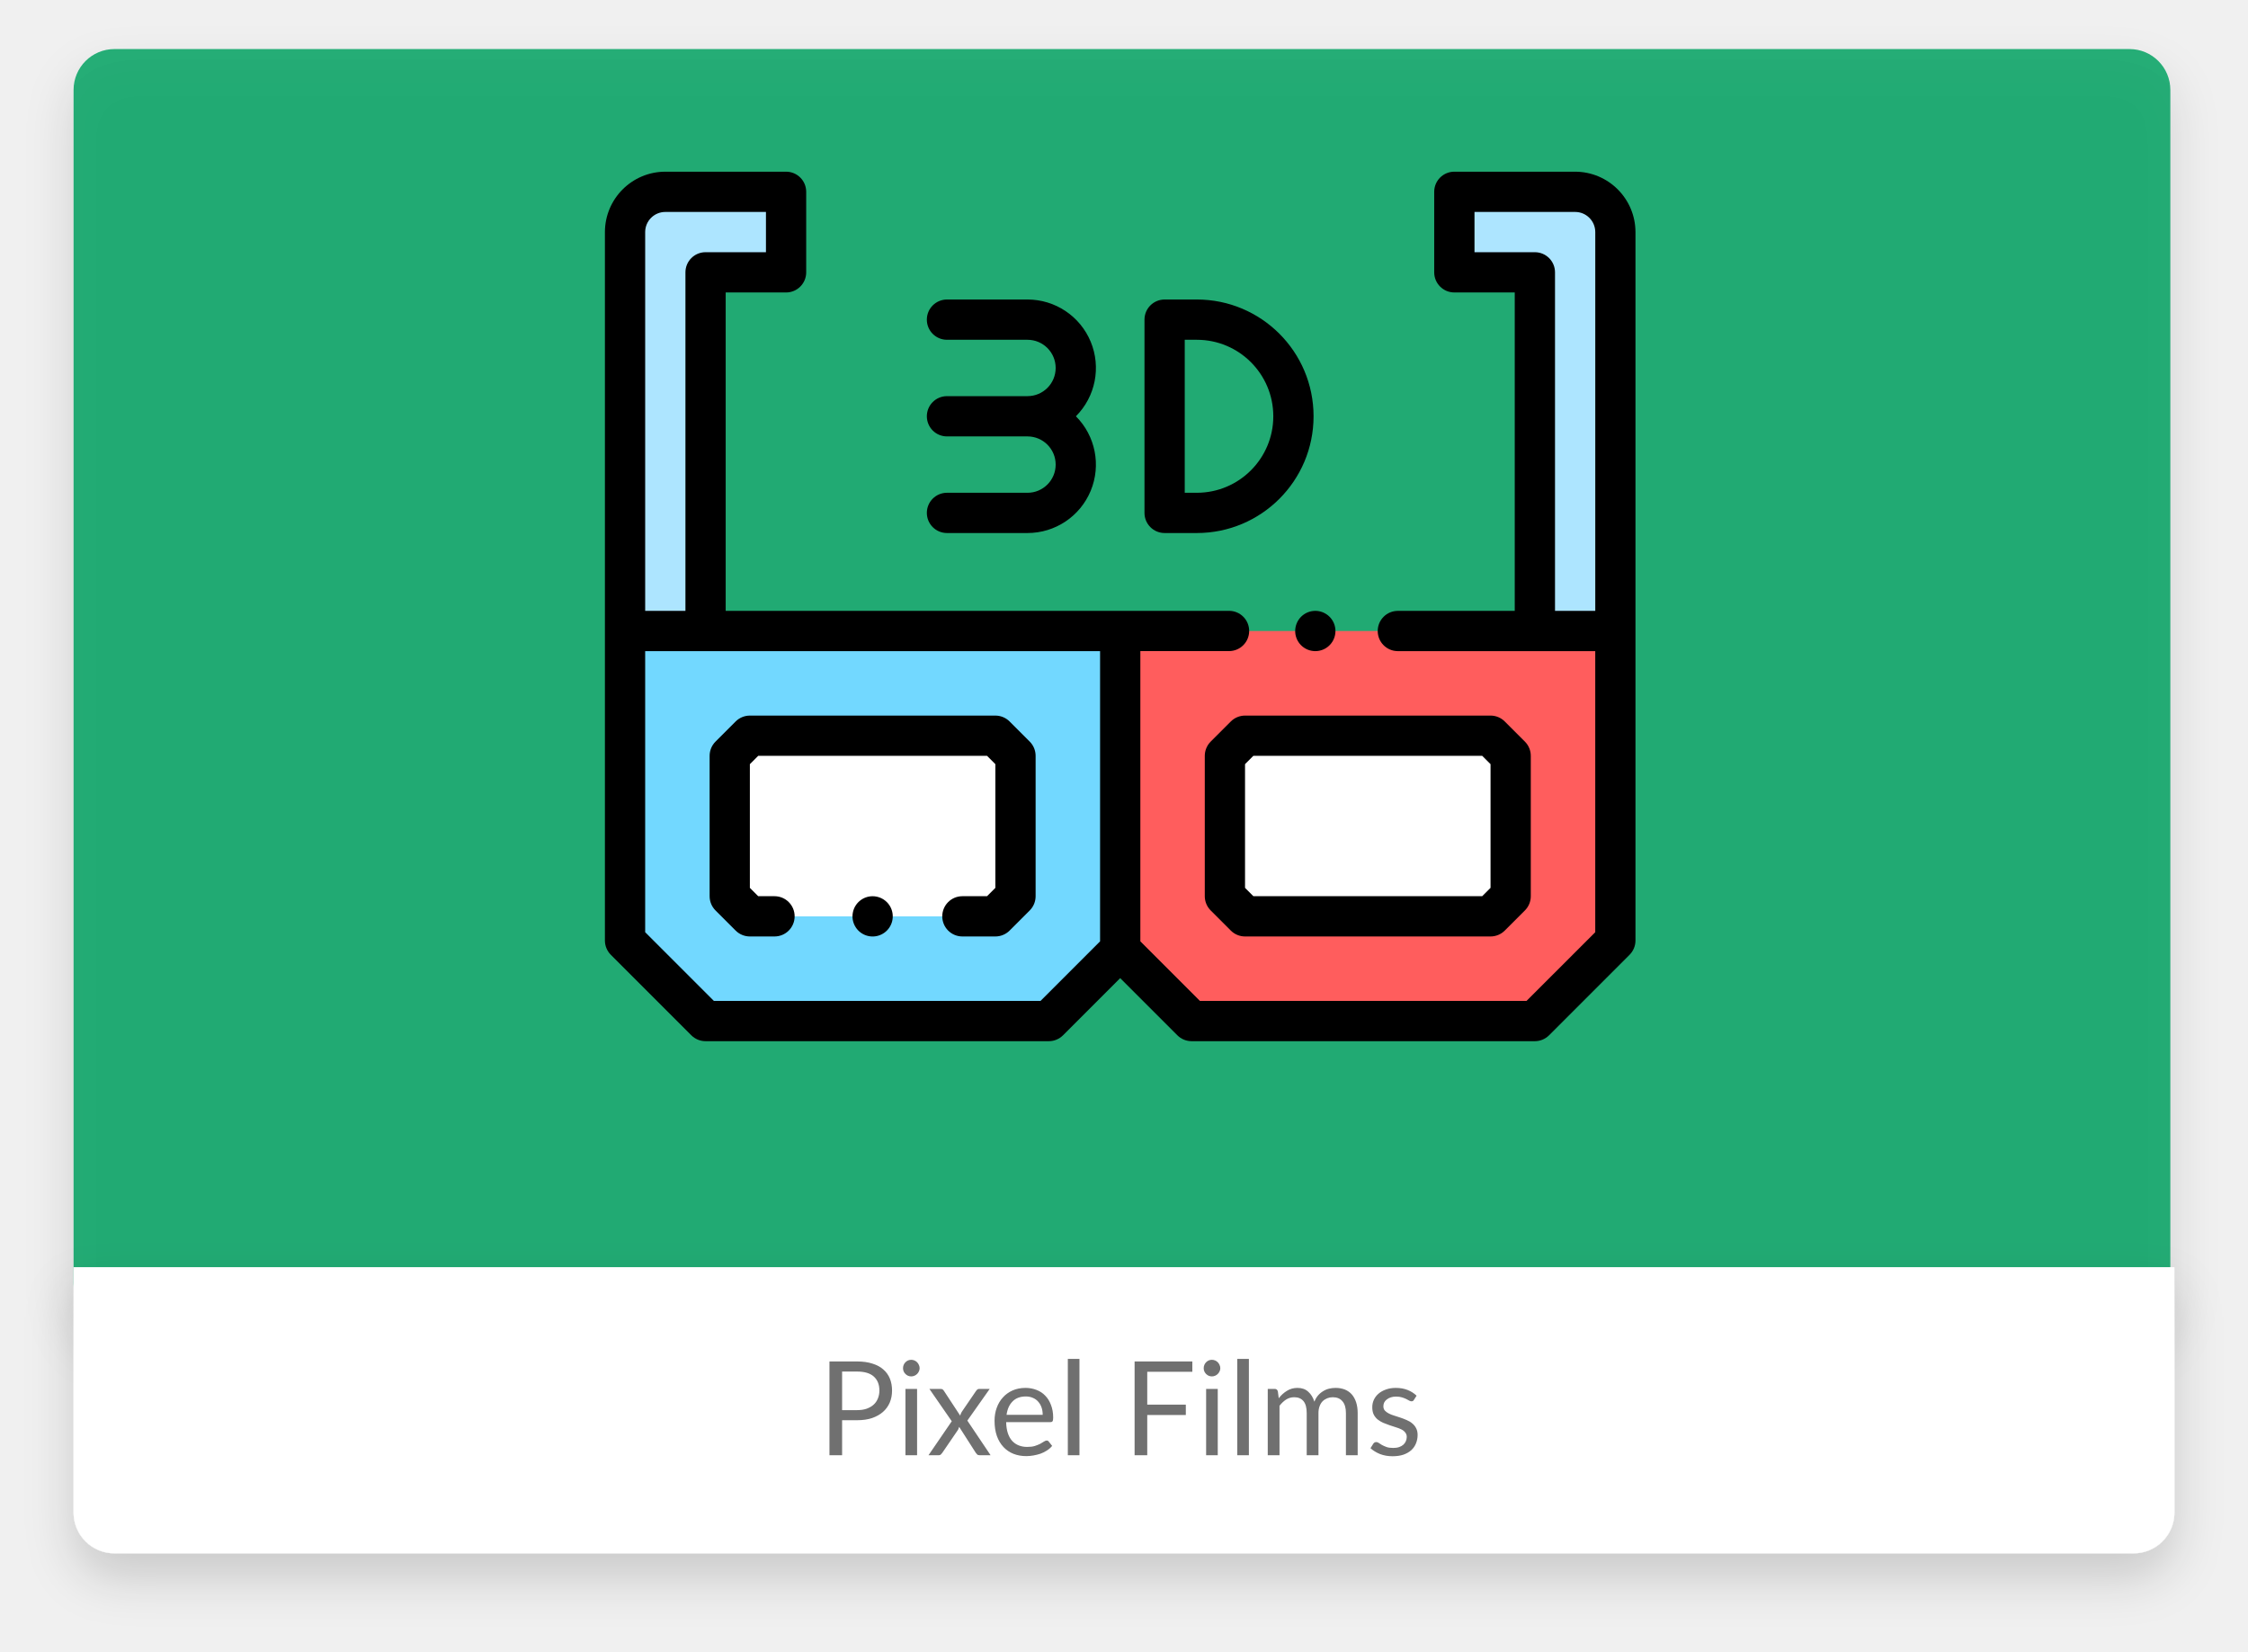
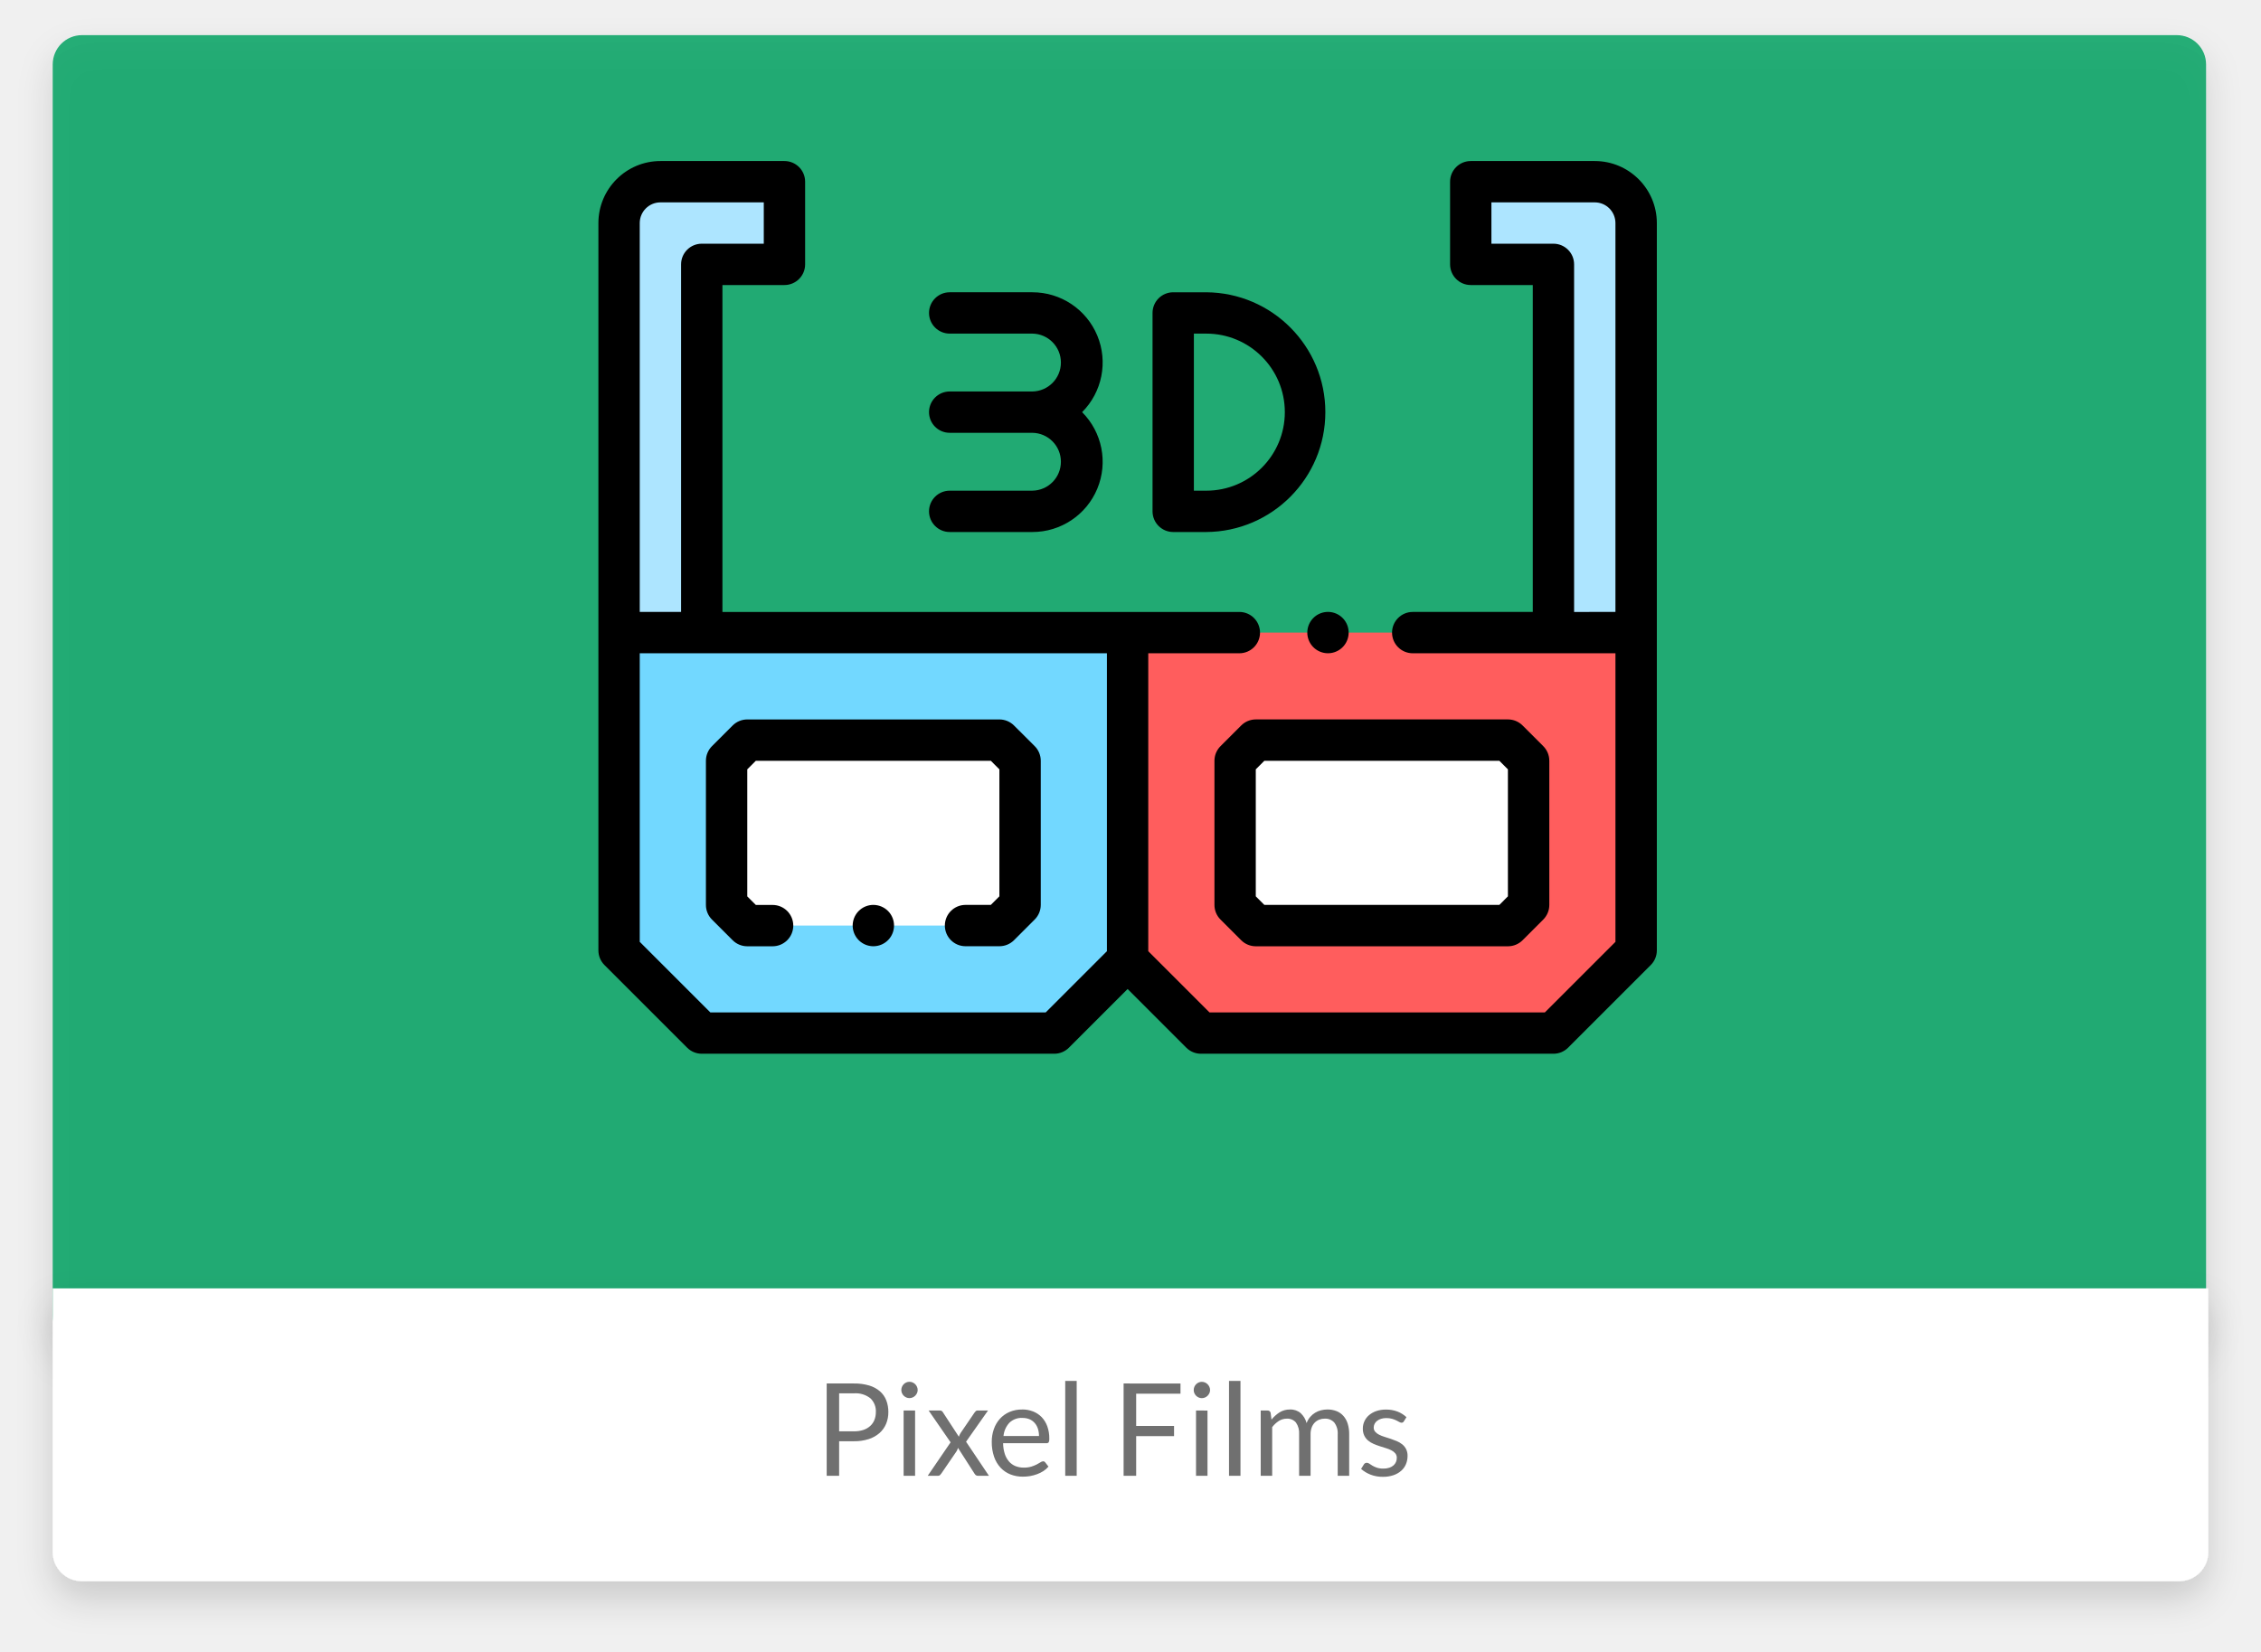
- <svg xmlns="http://www.w3.org/2000/svg" width="275" height="202" viewBox="0 0 275 202">
+ <svg xmlns="http://www.w3.org/2000/svg" width="386" height="282" viewBox="0 0 386 282">
  <defs>
-     <filter id="Rectangle_25" x="0" y="0" width="274.5" height="174" filterUnits="userSpaceOnUse">
+     <filter id="Rectangle_25" x="0" y="0" width="385.623" height="241.584" filterUnits="userSpaceOnUse">
      <feOffset dy="3" input="SourceAlpha" />
      <feGaussianBlur stdDeviation="3" result="blur" />
      <feFlood flood-opacity="0.161" />
      <feComposite operator="in" in2="blur" />
      <feComposite in="SourceGraphic" />
    </filter>
-     <filter id="Rectangle_28" x="0" y="149" width="275" height="53" filterUnits="userSpaceOnUse">
+     <filter id="Rectangle_28" x="0" y="214" width="386" height="68" filterUnits="userSpaceOnUse">
      <feOffset dy="3" input="SourceAlpha" />
      <feGaussianBlur stdDeviation="3" result="blur-2" />
      <feFlood flood-opacity="0.161" />
      <feComposite operator="in" in2="blur-2" />
      <feComposite in="SourceGraphic" />
    </filter>
  </defs>
  <g id="Group_83" data-name="Group 83" transform="translate(-60 -261)">
-     <g id="Group_78" data-name="Group 78">
-       <g transform="matrix(1, 0, 0, 1, 60, 261)" filter="url(#Rectangle_25)">
-         <rect id="Rectangle_25-2" data-name="Rectangle 25" width="256.5" height="156" rx="5" transform="translate(9 6)" fill="#02a060" opacity="0.84" />
+     <g id="Group_78" data-name="Group 78" transform="translate(69 267)">
+       <g transform="matrix(1, 0, 0, 1, -9, -6)" filter="url(#Rectangle_25)">
+         <rect id="Rectangle_25-2" data-name="Rectangle 25" width="367.623" height="223.584" rx="5" transform="translate(9 6)" fill="#02a060" opacity="0.84" />
      </g>
-       <g id="movieLogo" transform="translate(134 282)">
-         <path id="Path_70" data-name="Path 70" d="M441.7,63.721v-48.8A4.924,4.924,0,0,0,436.774,10H422v9.849h9.849V63.721Zm0,0" transform="translate(-318.09 -7.538)" fill="#ade5ff" />
-         <path id="Path_71" data-name="Path 71" d="M70.573,228.172H10v37.862l9.849,9.849H61.84l8.734-8.734Zm0,0" transform="translate(-7.538 -171.989)" fill="#72d8ff" />
-         <path id="Path_72" data-name="Path 72" d="M264.734,275.883h41.99l9.849-9.849V228.172H256V267.15Zm0,0" transform="translate(-192.964 -171.989)" fill="#ff5d5d" />
-         <path id="Path_73" data-name="Path 73" d="M10,63.721v-48.8A4.924,4.924,0,0,1,14.925,10H29.7v9.849H19.849V63.721Zm0,0" transform="translate(-7.538 -7.538)" fill="#ade5ff" />
-         <path id="Path_74" data-name="Path 74" d="M62.02,299.824v-17.17l2.462-2.462H94.513l2.462,2.462v17.17l-2.462,2.462H64.482Zm0,0" transform="translate(-46.748 -211.199)" fill="#fff" />
-         <path id="Path_75" data-name="Path 75" d="M308.02,299.824v-17.17l2.462-2.462h30.031l2.462,2.462v17.17l-2.462,2.462H310.482Zm0,0" transform="translate(-232.175 -211.199)" fill="#fff" />
-         <path id="Path_76" data-name="Path 76" d="M118.684,0H103.91a2.462,2.462,0,0,0-2.462,2.462v9.849a2.462,2.462,0,0,0,2.462,2.462H111.3V53.721H97a2.462,2.462,0,0,0,0,4.925h24.148v34.38l-8.408,8.407H72.789L65.5,94.141v-35.5h10.85a2.462,2.462,0,0,0,0-4.925H14.774V14.774h7.387a2.462,2.462,0,0,0,2.462-2.462V2.462A2.462,2.462,0,0,0,22.161,0H7.387A7.4,7.4,0,0,0,0,7.387V94.045a2.462,2.462,0,0,0,.721,1.741l9.849,9.849a2.462,2.462,0,0,0,1.741.721H54.3a2.462,2.462,0,0,0,1.741-.721l6.993-6.993,6.993,6.993a2.462,2.462,0,0,0,1.741.721h41.99a2.462,2.462,0,0,0,1.741-.721l9.849-9.849a2.462,2.462,0,0,0,.721-1.741V7.387A7.4,7.4,0,0,0,118.684,0ZM7.387,4.925H19.7V9.849H12.312a2.462,2.462,0,0,0-2.462,2.462V53.721H4.925V7.387A2.465,2.465,0,0,1,7.387,4.925Zm45.9,96.508H13.332L4.925,93.026V58.646H60.573v35.5Zm62.939-47.711V12.312a2.462,2.462,0,0,0-2.462-2.462h-7.387V4.925h12.312a2.465,2.465,0,0,1,2.462,2.462V53.721Zm0,0" />
-         <path id="Path_77" data-name="Path 77" d="M125.462,359.922a2.463,2.463,0,1,0,1.741.721A2.476,2.476,0,0,0,125.462,359.922Zm0,0" transform="translate(-92.713 -271.297)" />
-         <path id="Path_78" data-name="Path 78" d="M88.717,270.909a2.466,2.466,0,0,0-1.742-.721H56.944a2.466,2.466,0,0,0-1.742.721l-2.462,2.462a2.461,2.461,0,0,0-.72,1.741v17.17a2.461,2.461,0,0,0,.72,1.741l2.462,2.462a2.466,2.466,0,0,0,1.742.721h3.014a2.462,2.462,0,1,0,0-4.925H57.964l-1.021-1.02v-15.13l1.021-1.021H85.955l1.02,1.021v15.13l-1.02,1.02H82.941a2.462,2.462,0,1,0,0,4.925h4.034a2.466,2.466,0,0,0,1.742-.721l2.462-2.462a2.461,2.461,0,0,0,.72-1.741v-17.17a2.461,2.461,0,0,0-.72-1.741Zm0,0" transform="translate(-39.211 -203.659)" />
-         <path id="Path_79" data-name="Path 79" d="M342.93,220.634a2.463,2.463,0,1,0,.721-1.741A2.48,2.48,0,0,0,342.93,220.634Zm0,0" transform="translate(-258.489 -164.451)" />
-         <path id="Path_80" data-name="Path 80" d="M301.2,270.909l-2.462,2.462a2.462,2.462,0,0,0-.721,1.741v17.17a2.462,2.462,0,0,0,.721,1.741l2.462,2.462a2.462,2.462,0,0,0,1.741.721h30.032a2.462,2.462,0,0,0,1.741-.721l2.462-2.462a2.462,2.462,0,0,0,.721-1.741v-17.17a2.462,2.462,0,0,0-.721-1.741l-2.462-2.462a2.462,2.462,0,0,0-1.741-.721H302.941A2.467,2.467,0,0,0,301.2,270.909Zm30.753,4.2,1.02,1.02v15.13l-1.02,1.021H303.961l-1.021-1.021v-15.13l1.021-1.02Zm0,0" transform="translate(-224.634 -203.659)" />
-         <path id="Path_81" data-name="Path 81" d="M172.249,87.138H162.4a2.462,2.462,0,0,0,0,4.925h9.849a8.368,8.368,0,0,0,5.924-14.281A8.368,8.368,0,0,0,172.249,63.5H162.4a2.462,2.462,0,0,0,0,4.925h9.849a3.447,3.447,0,0,1,0,6.895H162.4a2.462,2.462,0,0,0,0,4.925h9.849a3.447,3.447,0,0,1,0,6.895Zm0,0" transform="translate(-120.556 -47.864)" />
-         <path id="Path_82" data-name="Path 82" d="M270.525,92.063h3.94a14.281,14.281,0,1,0,0-28.563h-3.94a2.462,2.462,0,0,0-2.462,2.462V89.6A2.462,2.462,0,0,0,270.525,92.063Zm2.462-23.638h1.477a9.357,9.357,0,1,1,0,18.714h-1.477Zm0,0" transform="translate(-202.057 -47.864)" />
+       <g id="movieLogo" transform="translate(93.16 21.498)">
+         <path id="Path_70" data-name="Path 70" d="M450.233,86.994V17.058A7.058,7.058,0,0,0,443.174,10H422V24.116h14.116V86.994Zm0,0" transform="translate(-273.073 -6.471)" fill="#ade5ff" />
+         <path id="Path_71" data-name="Path 71" d="M96.815,228.172H10v54.265l14.116,14.116H84.3l12.517-12.517Zm0,0" transform="translate(-6.471 -147.648)" fill="#72d8ff" />
+         <path id="Path_72" data-name="Path 72" d="M268.517,296.553H328.7l14.116-14.116V228.172H256v55.864Zm0,0" transform="translate(-165.656 -147.648)" fill="#ff5d5d" />
+         <path id="Path_73" data-name="Path 73" d="M10,86.994V17.058A7.058,7.058,0,0,1,17.058,10H38.233V24.116H24.116V86.994Zm0,0" transform="translate(-6.471 -6.471)" fill="#ade5ff" />
+         <path id="Path_74" data-name="Path 74" d="M62.02,308.329V283.72c1.377-1.378,2.151-2.152,3.529-3.529H108.59c1.379,1.377,2.152,2.151,3.529,3.529v24.608l-3.529,3.529H65.549Zm0,0" transform="translate(-40.132 -181.31)" fill="#fff" />
+         <path id="Path_75" data-name="Path 75" d="M308.02,308.329V283.72c1.377-1.378,2.151-2.152,3.529-3.529H354.59c1.379,1.377,2.152,2.151,3.529,3.529v24.608l-3.529,3.529H311.549Zm0,0" transform="translate(-199.317 -181.31)" fill="#fff" />
+         <path id="Path_76" data-name="Path 76" d="M170.1,0H148.927A3.529,3.529,0,0,0,145.4,3.529V17.645a3.529,3.529,0,0,0,3.529,3.529h10.587v55.82H139.021a3.529,3.529,0,0,0,0,7.058h34.61v49.275l-12.05,12.048H104.323L93.873,134.925V84.053h15.55a3.529,3.529,0,0,0,0-7.058H21.174V21.174H31.762a3.529,3.529,0,0,0,3.529-3.529V3.529A3.529,3.529,0,0,0,31.762,0H10.587A10.6,10.6,0,0,0,0,10.587v124.2a3.529,3.529,0,0,0,1.034,2.5L15.15,151.4a3.529,3.529,0,0,0,2.5,1.034H77.827a3.529,3.529,0,0,0,2.5-1.034l10.022-10.022L100.366,151.4a3.529,3.529,0,0,0,2.5,1.034h60.182a3.529,3.529,0,0,0,2.5-1.034l14.116-14.116a3.529,3.529,0,0,0,1.034-2.5V10.587A10.6,10.6,0,0,0,170.1,0ZM10.587,7.058H28.233v7.058H17.645a3.529,3.529,0,0,0-3.529,3.529V76.994H7.058V10.587A3.533,3.533,0,0,1,10.587,7.058ZM76.366,145.376H19.108L7.058,133.327V84.053H86.815v50.872Zm90.206-68.381V17.645a3.529,3.529,0,0,0-3.529-3.529H152.456V7.058H170.1a3.532,3.532,0,0,1,3.529,3.529V76.994Zm0,0" />
+         <path id="Path_77" data-name="Path 77" d="M126.529,359.922a3.53,3.53,0,1,0,2.5,1.034A3.549,3.549,0,0,0,126.529,359.922Zm0,0" transform="translate(-79.592 -232.903)" />
+         <path id="Path_78" data-name="Path 78" d="M104.615,271.221a3.535,3.535,0,0,0-2.5-1.034H59.078a3.535,3.535,0,0,0-2.5,1.034l-3.529,3.529a3.528,3.528,0,0,0-1.033,2.5v24.608a3.528,3.528,0,0,0,1.033,2.5l3.529,3.529a3.534,3.534,0,0,0,2.5,1.034H63.4a3.529,3.529,0,0,0,0-7.058H60.539l-1.463-1.461V278.708l1.463-1.463h40.118l1.461,1.463v21.685l-1.461,1.461h-4.32a3.529,3.529,0,0,0,0,7.058h5.782a3.534,3.534,0,0,0,2.5-1.034l3.529-3.529a3.528,3.528,0,0,0,1.033-2.5V277.246a3.528,3.528,0,0,0-1.033-2.5Zm0,0" transform="translate(-33.661 -174.836)" />
+         <path id="Path_79" data-name="Path 79" d="M342.93,221.7a3.53,3.53,0,1,0,1.034-2.5A3.554,3.554,0,0,0,342.93,221.7Zm0,0" transform="translate(-221.907 -141.177)" />
+         <path id="Path_80" data-name="Path 80" d="M302.579,271.221l-3.529,3.529a3.529,3.529,0,0,0-1.034,2.5v24.608a3.529,3.529,0,0,0,1.034,2.5l3.529,3.529a3.529,3.529,0,0,0,2.5,1.034h43.042a3.529,3.529,0,0,0,2.5-1.034l3.529-3.529a3.529,3.529,0,0,0,1.034-2.5V277.246a3.529,3.529,0,0,0-1.034-2.5l-3.529-3.529a3.529,3.529,0,0,0-2.5-1.034H305.075A3.536,3.536,0,0,0,302.579,271.221Zm44.076,6.026,1.461,1.461v21.685l-1.461,1.463H306.536l-1.463-1.463V278.708l1.463-1.461Zm0,0" transform="translate(-192.844 -174.836)" />
+         <path id="Path_81" data-name="Path 81" d="M177.583,97.379H163.467a3.529,3.529,0,1,0,0,7.058h14.116a11.993,11.993,0,0,0,8.49-20.469,11.993,11.993,0,0,0-8.49-20.469H163.467a3.529,3.529,0,1,0,0,7.058h14.116a4.941,4.941,0,0,1,0,9.881H163.467a3.529,3.529,0,1,0,0,7.058h14.116a4.941,4.941,0,0,1,0,9.881Zm0,0" transform="translate(-103.494 -41.09)" />
+         <path id="Path_82" data-name="Path 82" d="M271.592,104.437h5.647a20.469,20.469,0,0,0,0-40.937h-5.647a3.529,3.529,0,0,0-3.529,3.529v33.879A3.529,3.529,0,0,0,271.592,104.437Zm3.529-33.879h2.117a13.41,13.41,0,0,1,0,26.821h-2.117Zm0,0" transform="translate(-173.461 -41.09)" />
      </g>
    </g>
    <g transform="matrix(1, 0, 0, 1, 60, 261)" filter="url(#Rectangle_28)">
-       <path id="Rectangle_28-2" data-name="Rectangle 28" d="M0,0H257a0,0,0,0,1,0,0V30a5,5,0,0,1-5,5H5a5,5,0,0,1-5-5V0A0,0,0,0,1,0,0Z" transform="translate(9 155)" fill="#fff" />
+       <path id="Rectangle_28-2" data-name="Rectangle 28" d="M0,0H368a0,0,0,0,1,0,0V45a5,5,0,0,1-5,5H5a5,5,0,0,1-5-5V0A0,0,0,0,1,0,0Z" transform="translate(9 220)" fill="#fff" />
    </g>
-     <text id="Pixel_Films" data-name="Pixel Films" transform="translate(160 439)" fill="#707070" font-size="16" font-family="Lato-Regular, Lato">
-       <tspan x="0" y="0">Pixel Films</tspan>
-     </text>
+     <path id="Path_84" data-name="Path 84" d="M4.257-5.9V0H2.134V-15.763H6.787a8.731,8.731,0,0,1,2.6.346,5,5,0,0,1,1.831.984,3.968,3.968,0,0,1,1.084,1.54,5.421,5.421,0,0,1,.358,2.013,5.13,5.13,0,0,1-.385,2.013,4.331,4.331,0,0,1-1.128,1.573A5.238,5.238,0,0,1,9.306-6.265,7.919,7.919,0,0,1,6.787-5.9Zm0-1.694h2.53A4.916,4.916,0,0,0,8.4-7.832,3.3,3.3,0,0,0,9.57-8.509a2.809,2.809,0,0,0,.715-1.039,3.553,3.553,0,0,0,.242-1.331,3.024,3.024,0,0,0-.93-2.354,4.057,4.057,0,0,0-2.811-.847H4.257Zm12.969-3.553V0H15.268V-11.143Zm.44-3.5a1.246,1.246,0,0,1-.115.533,1.536,1.536,0,0,1-.308.44,1.431,1.431,0,0,1-.445.3,1.337,1.337,0,0,1-.539.11,1.3,1.3,0,0,1-.534-.11,1.45,1.45,0,0,1-.44-.3,1.45,1.45,0,0,1-.3-.44,1.3,1.3,0,0,1-.11-.533,1.376,1.376,0,0,1,.11-.544,1.414,1.414,0,0,1,.3-.451,1.45,1.45,0,0,1,.44-.3,1.3,1.3,0,0,1,.534-.11,1.337,1.337,0,0,1,.539.11,1.431,1.431,0,0,1,.445.3,1.492,1.492,0,0,1,.308.451A1.32,1.32,0,0,1,17.666-14.641Zm5.621,8.932-3.751-5.434h1.881a.626.626,0,0,1,.352.077.729.729,0,0,1,.2.22l2.728,4.18a2.9,2.9,0,0,1,.286-.616l2.4-3.52a1.363,1.363,0,0,1,.22-.248.41.41,0,0,1,.275-.093h1.8L25.927-5.819,29.832,0H27.951a.539.539,0,0,1-.38-.126,1.167,1.167,0,0,1-.226-.281l-2.8-4.367a1.99,1.99,0,0,1-.231.572l-2.6,3.8a2.222,2.222,0,0,1-.236.281A.468.468,0,0,1,21.131,0H19.382Zm12.232-5.61a4.974,4.974,0,0,1,1.848.336,4.148,4.148,0,0,1,1.463.968,4.413,4.413,0,0,1,.963,1.562,6.035,6.035,0,0,1,.346,2.118,1.277,1.277,0,0,1-.1.616.411.411,0,0,1-.374.154H32.252a6.152,6.152,0,0,0,.286,1.837,3.756,3.756,0,0,0,.726,1.3,2.909,2.909,0,0,0,1.1.781,3.778,3.778,0,0,0,1.43.258,4.2,4.2,0,0,0,1.27-.17,6.045,6.045,0,0,0,.919-.368,7.007,7.007,0,0,0,.644-.368.853.853,0,0,1,.445-.171.431.431,0,0,1,.374.187l.55.715a3.719,3.719,0,0,1-.869.765,5.411,5.411,0,0,1-1.083.533A6.882,6.882,0,0,1,36.85.049a7.29,7.29,0,0,1-1.221.1A5.666,5.666,0,0,1,33.5-.237,4.672,4.672,0,0,1,31.818-1.38a5.248,5.248,0,0,1-1.105-1.864,7.582,7.582,0,0,1-.4-2.552,6.493,6.493,0,0,1,.358-2.178A5.134,5.134,0,0,1,31.7-9.729,4.735,4.735,0,0,1,33.341-10.9,5.38,5.38,0,0,1,35.519-11.319Zm.044,1.441a3.006,3.006,0,0,0-2.233.82,3.857,3.857,0,0,0-1.012,2.271h6.061a3.965,3.965,0,0,0-.187-1.248,2.782,2.782,0,0,0-.55-.979,2.462,2.462,0,0,0-.886-.638A2.986,2.986,0,0,0,35.563-9.878ZM44.814-16.2V0H42.856V-16.2Zm17.721.44v1.738H54.967v5.511h6.468v1.738H54.967V0H52.822V-15.763Zm4.609,4.62V0H65.186V-11.143Zm.44-3.5a1.246,1.246,0,0,1-.116.533,1.536,1.536,0,0,1-.308.44,1.431,1.431,0,0,1-.445.3,1.337,1.337,0,0,1-.539.11,1.3,1.3,0,0,1-.534-.11,1.45,1.45,0,0,1-.44-.3,1.45,1.45,0,0,1-.3-.44,1.3,1.3,0,0,1-.11-.533,1.376,1.376,0,0,1,.11-.544,1.414,1.414,0,0,1,.3-.451,1.45,1.45,0,0,1,.44-.3,1.3,1.3,0,0,1,.534-.11,1.337,1.337,0,0,1,.539.11,1.431,1.431,0,0,1,.445.3,1.492,1.492,0,0,1,.308.451A1.32,1.32,0,0,1,67.584-14.641ZM72.776-16.2V0H70.818V-16.2ZM76.23,0V-11.143H77.4a.5.5,0,0,1,.528.407l.143,1.144a5.717,5.717,0,0,1,1.381-1.243,3.25,3.25,0,0,1,1.776-.484,2.638,2.638,0,0,1,1.831.627A3.527,3.527,0,0,1,84.062-9a3.487,3.487,0,0,1,.611-1.045,3.546,3.546,0,0,1,.853-.726,3.611,3.611,0,0,1,1.007-.418,4.5,4.5,0,0,1,1.083-.132,4.121,4.121,0,0,1,1.568.281,3.1,3.1,0,0,1,1.166.819,3.65,3.65,0,0,1,.731,1.325,5.87,5.87,0,0,1,.253,1.8V0H89.375V-7.095A3,3,0,0,0,88.8-9.08a2.053,2.053,0,0,0-1.661-.677,2.492,2.492,0,0,0-.918.17,2.213,2.213,0,0,0-.765.5,2.346,2.346,0,0,0-.522.83,3.221,3.221,0,0,0-.192,1.161V0H82.786V-7.095a3.122,3.122,0,0,0-.539-2,1.913,1.913,0,0,0-1.573-.66,2.486,2.486,0,0,0-1.348.391,4.411,4.411,0,0,0-1.138,1.061V0Zm24.442-9.306a.434.434,0,0,1-.407.242.766.766,0,0,1-.374-.121q-.209-.121-.512-.27a4.8,4.8,0,0,0-.72-.275,3.437,3.437,0,0,0-.99-.127,2.922,2.922,0,0,0-.891.127,2.14,2.14,0,0,0-.677.347,1.533,1.533,0,0,0-.429.511,1.373,1.373,0,0,0-.149.632,1.054,1.054,0,0,0,.248.715,2.151,2.151,0,0,0,.654.5,5.706,5.706,0,0,0,.924.369q.517.159,1.062.341t1.062.4a3.852,3.852,0,0,1,.924.55,2.516,2.516,0,0,1,.655.809A2.475,2.475,0,0,1,101.3-3.41a3.64,3.64,0,0,1-.275,1.425,3.109,3.109,0,0,1-.814,1.133A3.925,3.925,0,0,1,98.89-.1a5.423,5.423,0,0,1-1.8.275A5.627,5.627,0,0,1,94.974-.2a5.352,5.352,0,0,1-1.606-.974l.462-.748a.671.671,0,0,1,.209-.22.587.587,0,0,1,.319-.077.737.737,0,0,1,.418.154q.22.154.534.341a4.105,4.105,0,0,0,.759.341,3.459,3.459,0,0,0,1.117.154,3.06,3.06,0,0,0,1-.148,2.1,2.1,0,0,0,.715-.4,1.59,1.59,0,0,0,.423-.583,1.812,1.812,0,0,0,.138-.7,1.168,1.168,0,0,0-.247-.764,2.089,2.089,0,0,0-.655-.517,5.334,5.334,0,0,0-.93-.374q-.523-.159-1.067-.335t-1.067-.4a3.751,3.751,0,0,1-.93-.567,2.566,2.566,0,0,1-.654-.841,2.721,2.721,0,0,1-.248-1.216,2.965,2.965,0,0,1,.264-1.226,3.008,3.008,0,0,1,.77-1.034,3.792,3.792,0,0,1,1.243-.71,4.974,4.974,0,0,1,1.683-.264,5.323,5.323,0,0,1,1.974.347,4.673,4.673,0,0,1,1.513.951Z" transform="translate(199 513)" fill="#707070" />
  </g>
</svg>
